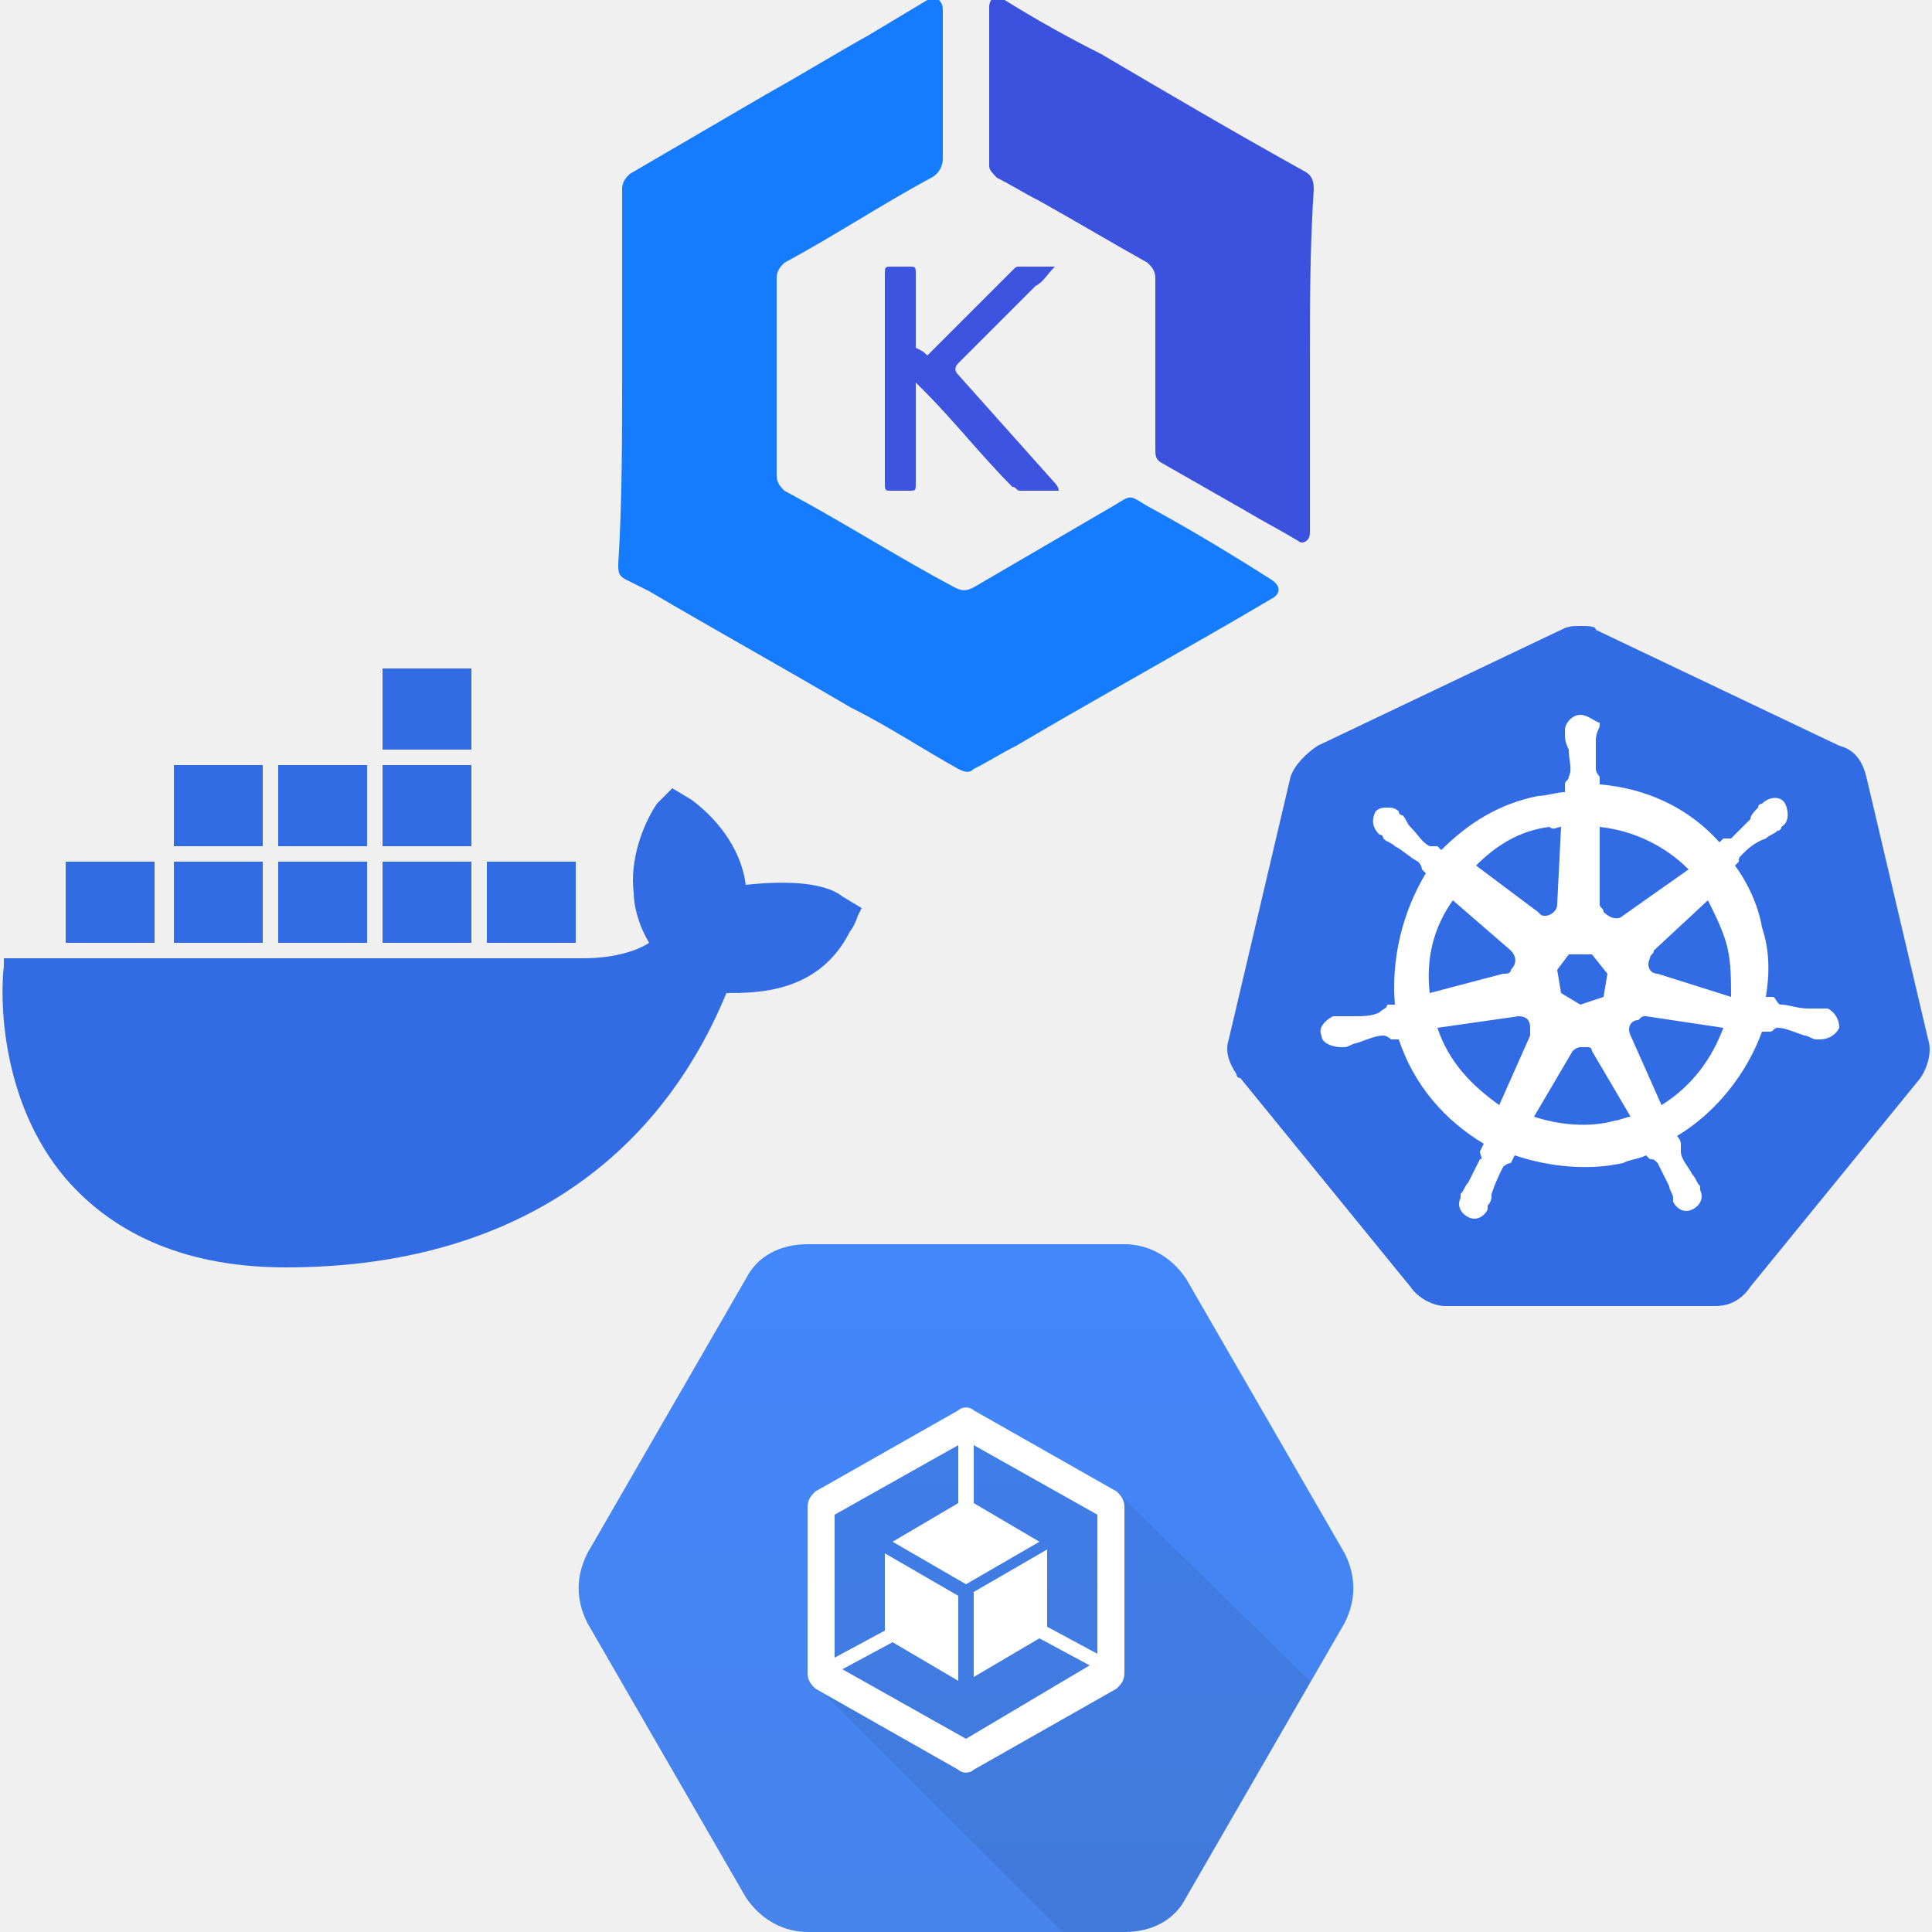
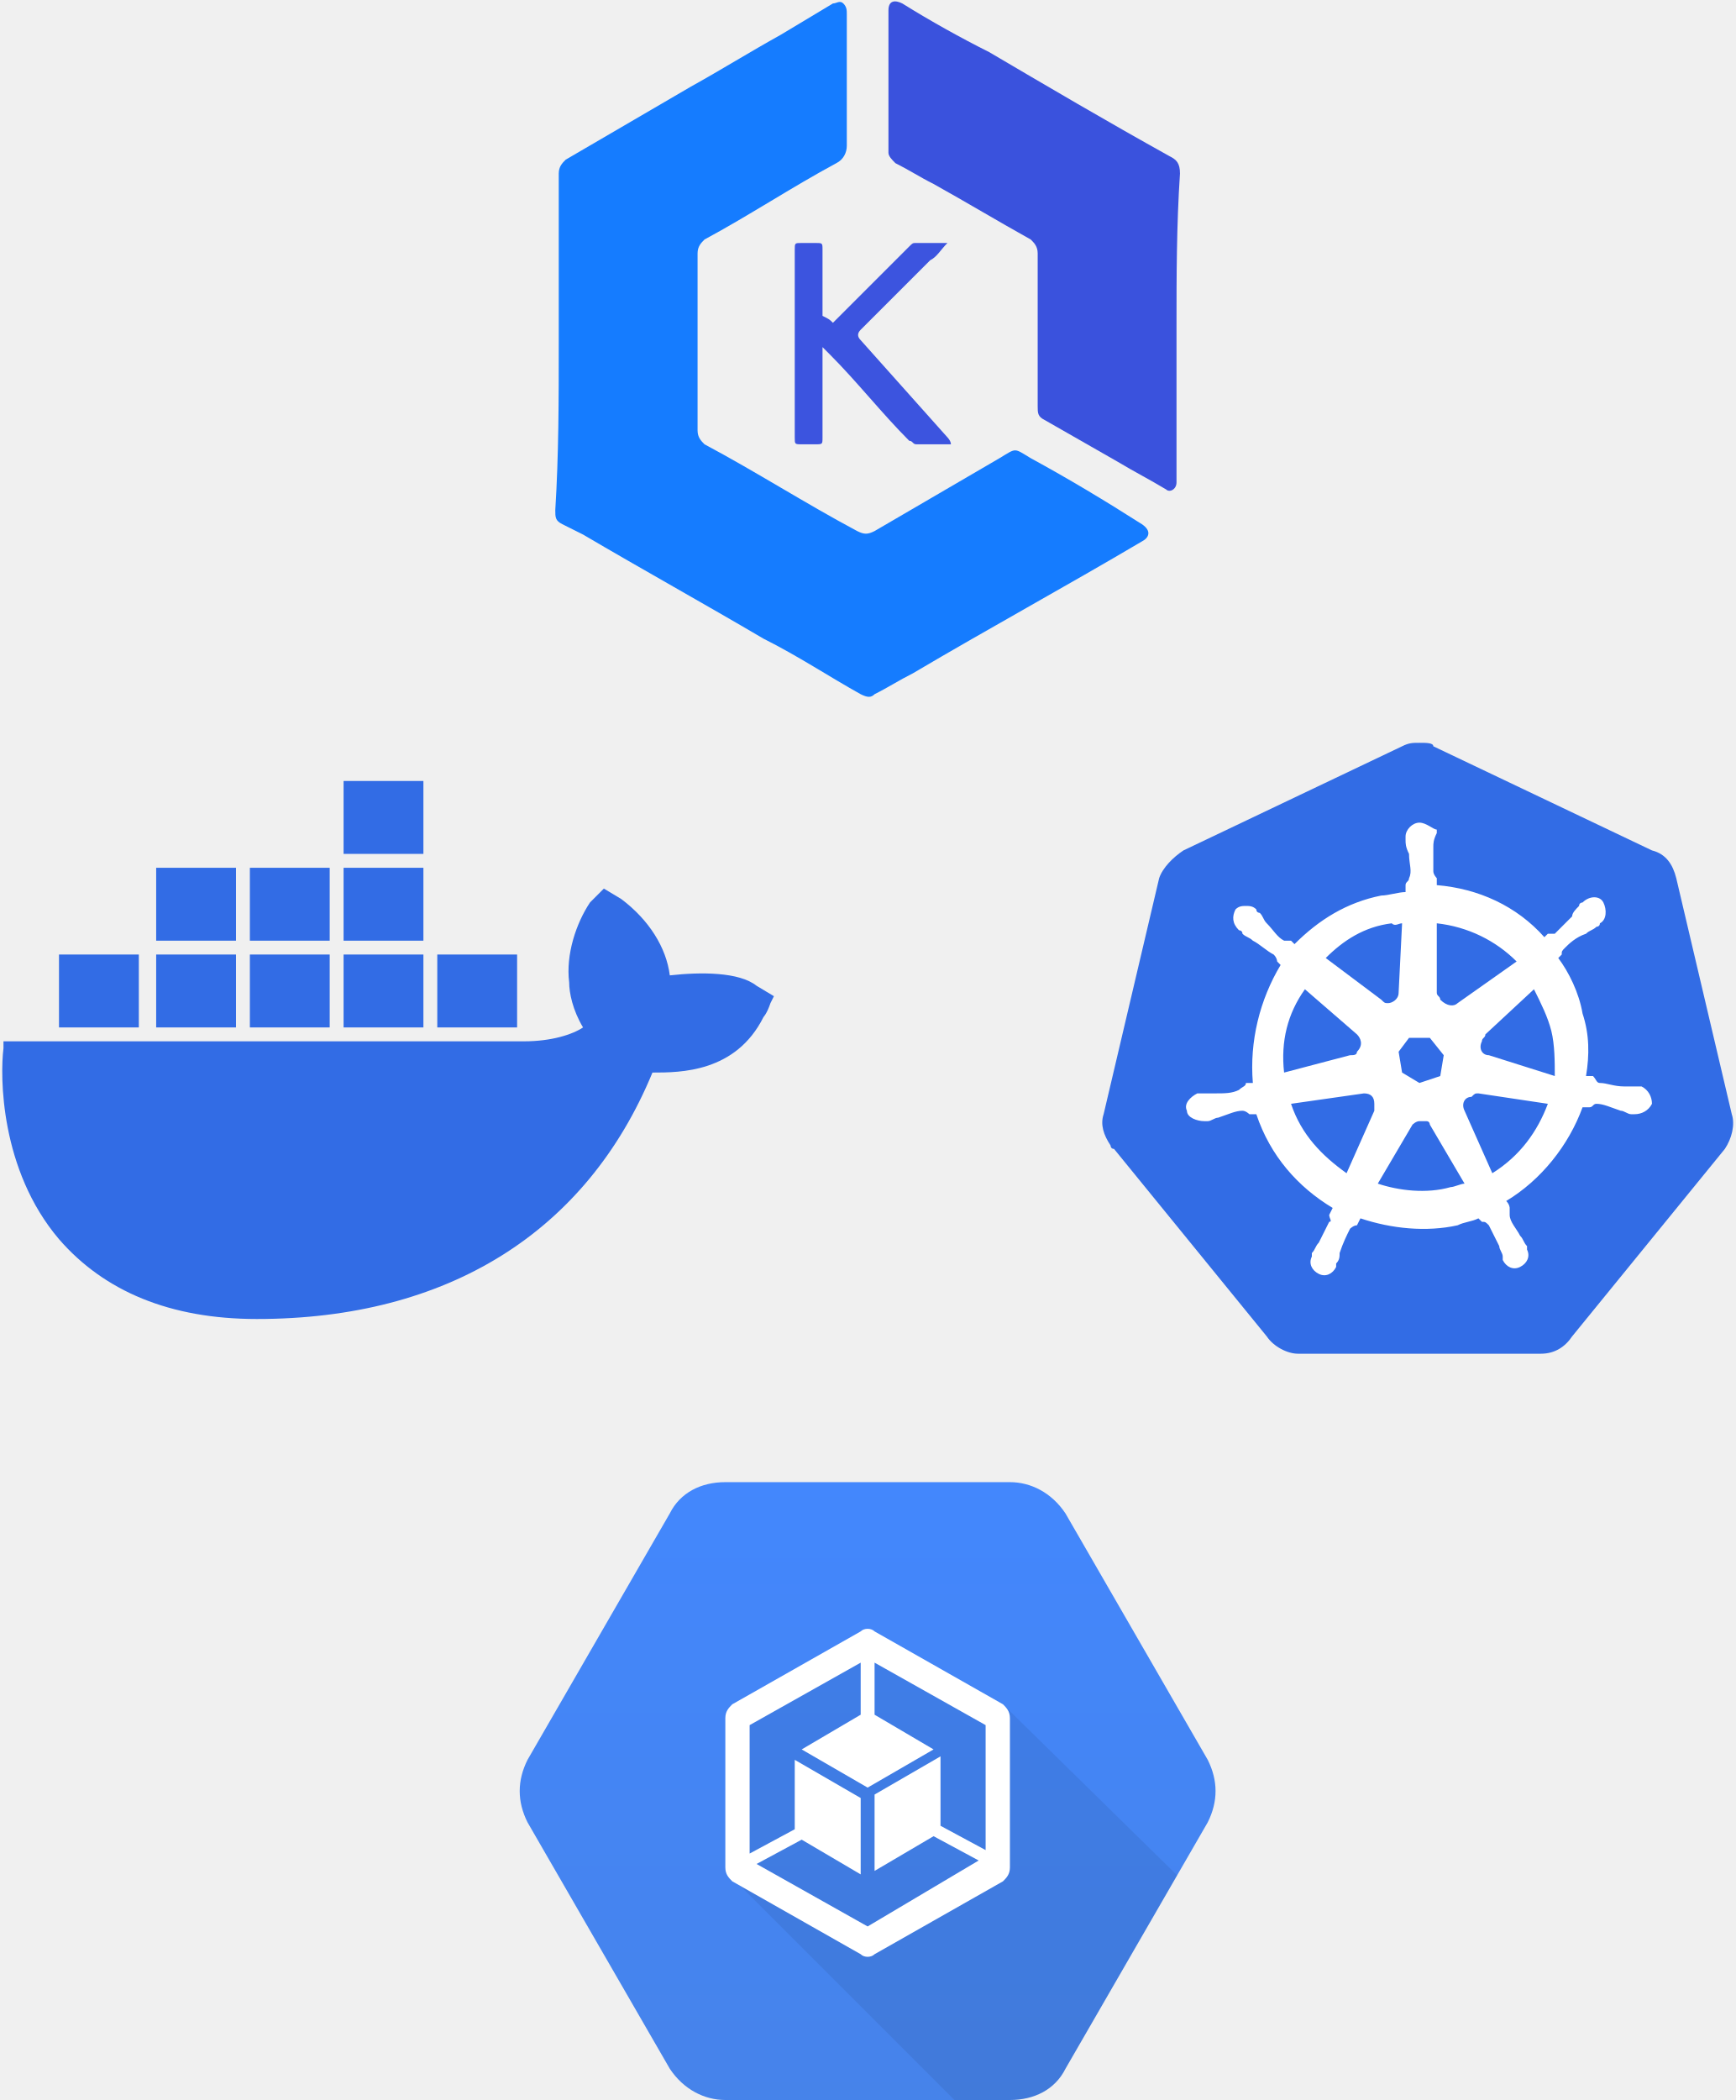
- <svg xmlns="http://www.w3.org/2000/svg" xmlns:xlink="http://www.w3.org/1999/xlink" version="1.1" id="Layer_1" x="0px" y="0px" viewBox="0 0 50 50" style="enable-background:new 0 0 50 50;" xml:space="preserve">
+ <svg xmlns="http://www.w3.org/2000/svg" xmlns:xlink="http://www.w3.org/1999/xlink" version="1.1" id="Layer_1" x="0px" y="0px" viewBox="0 0 50 60.5" style="enable-background:new 0 0 50 60.5;" xml:space="preserve">
  <style type="text/css">
	.st0{fill-rule:evenodd;clip-rule:evenodd;fill:#326CE5;}
	.st1{fill:#326CE5;}
	.st2{fill:#FFFFFF;}
	.st3{fill:url(#SVGID_1_);}
	.st4{opacity:7.000000e-02;clip-path:url(#SVGID_3_);enable-background:new    ;}
	.st5{display:none;}
	.st6{fill:#157CFF;}
	.st7{fill:#3A52DD;}
	.st8{fill:#3C54DF;}
</style>
-   <path class="st0" d="M21.8,23.2c-0.5-0.4-1.6-0.4-2.5-0.3c-0.1-0.8-0.6-1.6-1.4-2.2l-0.5-0.3L17,20.8c-0.4,0.6-0.7,1.5-0.6,2.3  c0,0.3,0.1,0.8,0.4,1.3c-0.3,0.2-0.9,0.4-1.7,0.4H0.1l0,0.2c-0.1,0.8-0.1,3.5,1.6,5.5c1.3,1.5,3.2,2.3,5.7,2.3  c5.5,0,9.5-2.5,11.4-7.1c0.8,0,2.4,0,3.2-1.6c0,0,0.1-0.1,0.2-0.4l0.1-0.2L21.8,23.2z M9.9,19.4h2.3v-2.1H9.9V19.4z M9.9,21.9h2.3  v-2.1H9.9V21.9z M7.2,21.9h2.3v-2.1H7.2C7.2,19.8,7.2,21.9,7.2,21.9z M4.5,21.9h2.3v-2.1H4.5V21.9z M1.7,24.4H4v-2.1H1.7V24.4z   M4.5,24.4h2.3v-2.1H4.5V24.4z M7.2,24.4h2.3v-2.1H7.2C7.2,22.3,7.2,24.4,7.2,24.4z M9.9,24.4h2.3v-2.1H9.9V24.4z M12.6,24.4h2.3  v-2.1h-2.3V24.4z" />
+   <path class="st0" d="M21.8,28.4c-0.5-0.4-1.6-0.4-2.5-0.3c-0.1-0.8-0.6-1.6-1.4-2.2l-0.5-0.3L17,26c-0.4,0.6-0.7,1.5-0.6,2.3  c0,0.3,0.1,0.8,0.4,1.3c-0.3,0.2-0.9,0.4-1.7,0.4h-15v0.2C0,31,0,33.7,1.7,35.7C3,37.2,4.9,38,7.4,38c5.5,0,9.5-2.5,11.4-7.1  c0.8,0,2.4,0,3.2-1.6c0,0,0.1-0.1,0.2-0.4l0.1-0.2L21.8,28.4z M9.9,24.6h2.3v-2.1H9.9V24.6z M9.9,27.1h2.3V25H9.9V27.1z M7.2,27.1  h2.3V25H7.2V27.1z M4.5,27.1h2.3V25H4.5V27.1z M1.7,29.6H4v-2.1H1.7V29.6z M4.5,29.6h2.3v-2.1H4.5V29.6z M7.2,29.6h2.3v-2.1H7.2  V29.6z M9.9,29.6h2.3v-2.1H9.9V29.6z M12.6,29.6h2.3v-2.1h-2.3V29.6z" />
  <g>
-     <path id="path3055" class="st1" d="M40.9,16.2c-0.2,0-0.3,0-0.5,0.1l-6.3,3c-0.3,0.2-0.6,0.5-0.7,0.8l-1.6,6.8   c-0.1,0.3,0,0.6,0.2,0.9c0,0,0,0.1,0.1,0.1l4.4,5.4c0.2,0.3,0.6,0.5,0.9,0.5l7,0c0.4,0,0.7-0.2,0.9-0.5l4.4-5.4   c0.2-0.3,0.3-0.7,0.2-1l-1.6-6.8c-0.1-0.4-0.3-0.7-0.7-0.8l-6.3-3C41.3,16.2,41.1,16.2,40.9,16.2L40.9,16.2z" />
-     <path id="path3059" class="st2" d="M40.9,18.5c-0.2,0-0.4,0.2-0.4,0.4c0,0,0,0,0,0c0,0,0,0.1,0,0.1c0,0.1,0,0.2,0.1,0.4   c0,0.3,0.1,0.5,0,0.7c0,0.1-0.1,0.1-0.1,0.2l0,0.2c-0.2,0-0.5,0.1-0.7,0.1c-1,0.2-1.8,0.7-2.5,1.4c0,0-0.1-0.1-0.1-0.1   c-0.1,0-0.1,0-0.2,0c-0.2-0.1-0.3-0.3-0.5-0.5c-0.1-0.1-0.1-0.2-0.2-0.3c0,0-0.1,0-0.1-0.1c-0.1-0.1-0.2-0.1-0.3-0.1   c-0.1,0-0.2,0-0.3,0.1c-0.1,0.2-0.1,0.4,0.1,0.6c0,0,0,0,0,0c0,0,0.1,0,0.1,0.1c0.1,0.1,0.2,0.1,0.3,0.2c0.2,0.1,0.4,0.3,0.6,0.4   c0.1,0.1,0.1,0.2,0.1,0.2l0.1,0.1c-0.6,1-0.9,2.2-0.8,3.4l-0.2,0c0,0.1-0.1,0.1-0.2,0.2c-0.2,0.1-0.4,0.1-0.7,0.1   c-0.1,0-0.2,0-0.4,0c0,0-0.1,0-0.1,0c0,0,0,0,0,0c0,0,0,0,0,0c-0.2,0.1-0.4,0.3-0.3,0.5c0,0.2,0.3,0.3,0.5,0.3c0,0,0,0,0,0   c0,0,0,0,0,0c0,0,0.1,0,0.1,0c0.1,0,0.2-0.1,0.3-0.1c0.3-0.1,0.5-0.2,0.7-0.2c0.1,0,0.2,0.1,0.2,0.1l0.2,0c0.4,1.2,1.2,2.1,2.2,2.7   l-0.1,0.2c0,0.1,0.1,0.2,0,0.2c-0.1,0.2-0.2,0.4-0.3,0.6c-0.1,0.1-0.1,0.2-0.2,0.3c0,0,0,0.1,0,0.1c-0.1,0.2,0,0.4,0.2,0.5   c0.2,0.1,0.4,0,0.5-0.2c0,0,0,0,0,0c0,0,0,0,0,0c0,0,0-0.1,0-0.1c0.1-0.1,0.1-0.2,0.1-0.3c0.1-0.3,0.2-0.5,0.3-0.7   c0,0,0.1-0.1,0.2-0.1l0.1-0.2c0.9,0.3,1.9,0.4,2.8,0.2c0.2-0.1,0.4-0.1,0.6-0.2c0,0,0.1,0.1,0.1,0.1c0.1,0,0.1,0,0.2,0.1   c0.1,0.2,0.2,0.4,0.3,0.6c0,0.1,0.1,0.2,0.1,0.3c0,0,0,0.1,0,0.1c0.1,0.2,0.3,0.3,0.5,0.2c0.2-0.1,0.3-0.3,0.2-0.5c0,0,0-0.1,0-0.1   c-0.1-0.1-0.1-0.2-0.2-0.3c-0.1-0.2-0.3-0.4-0.3-0.6c0-0.1,0-0.2,0-0.2c0,0,0-0.1-0.1-0.2c1-0.6,1.8-1.6,2.2-2.7c0,0,0.1,0,0.2,0   c0.1,0,0.1-0.1,0.2-0.1c0.2,0,0.4,0.1,0.7,0.2c0.1,0,0.2,0.1,0.3,0.1c0,0,0.1,0,0.1,0c0,0,0,0,0,0c0,0,0,0,0,0   c0.2,0,0.4-0.1,0.5-0.3c0-0.2-0.1-0.4-0.3-0.5c0,0-0.1,0-0.1,0c-0.1,0-0.2,0-0.4,0c-0.3,0-0.5-0.1-0.7-0.1c-0.1,0-0.1-0.1-0.2-0.2   l-0.2,0c0.1-0.6,0.1-1.2-0.1-1.8c-0.1-0.6-0.4-1.2-0.7-1.6c0,0,0.1-0.1,0.1-0.1c0-0.1,0-0.1,0.1-0.2c0.1-0.1,0.3-0.3,0.6-0.4   c0.1-0.1,0.2-0.1,0.3-0.2c0,0,0.1,0,0.1-0.1c0.2-0.1,0.2-0.4,0.1-0.6c-0.1-0.2-0.4-0.2-0.6,0c0,0-0.1,0-0.1,0.1   c-0.1,0.1-0.2,0.2-0.2,0.3c-0.2,0.2-0.3,0.3-0.5,0.5c-0.1,0-0.2,0-0.2,0l-0.1,0.1c-0.8-0.9-1.9-1.4-3.1-1.5c0-0.1,0-0.1,0-0.2   c0,0-0.1-0.1-0.1-0.2c0-0.2,0-0.4,0-0.7c0-0.1,0-0.2,0.1-0.4c0,0,0-0.1,0-0.1C41.3,18.7,41.1,18.5,40.9,18.5L40.9,18.5z M40.4,21.4   l-0.1,2l0,0c0,0.2-0.2,0.3-0.3,0.3c-0.1,0-0.1,0-0.2-0.1l0,0l-1.6-1.2c0.5-0.5,1.1-0.9,1.9-1C40.2,21.5,40.3,21.4,40.4,21.4z    M41.4,21.4c0.9,0.1,1.7,0.5,2.3,1.1L42,23.7l0,0c-0.1,0.1-0.3,0.1-0.5-0.1c0-0.1-0.1-0.1-0.1-0.2l0,0L41.4,21.4z M37.6,23.3   l1.5,1.3l0,0c0.1,0.1,0.2,0.3,0,0.5c0,0.1-0.1,0.1-0.2,0.1l0,0L37,25.7C36.9,24.8,37.1,24,37.6,23.3L37.6,23.3z M44.2,23.3   c0.2,0.4,0.4,0.8,0.5,1.2c0.1,0.4,0.1,0.9,0.1,1.3l-1.9-0.6l0,0c-0.2,0-0.3-0.2-0.2-0.4c0-0.1,0.1-0.1,0.1-0.2l0,0L44.2,23.3   L44.2,23.3z M40.6,24.7h0.6l0.4,0.5l-0.1,0.6L40.9,26l-0.5-0.3l-0.1-0.6L40.6,24.7z M42.6,26.3C42.6,26.3,42.6,26.3,42.6,26.3   L42.6,26.3l2,0.3c-0.3,0.8-0.8,1.5-1.6,2l-0.8-1.8l0,0c-0.1-0.2,0-0.4,0.2-0.4C42.5,26.3,42.5,26.3,42.6,26.3L42.6,26.3z    M39.3,26.3c0.2,0,0.3,0.1,0.3,0.3c0,0.1,0,0.1,0,0.2l0,0l-0.8,1.8c-0.7-0.5-1.3-1.1-1.6-2L39.3,26.3L39.3,26.3   C39.2,26.3,39.2,26.3,39.3,26.3L39.3,26.3z M40.9,27.1c0.1,0,0.1,0,0.2,0c0.1,0,0.1,0.1,0.1,0.1h0l1,1.7c-0.1,0-0.3,0.1-0.4,0.1   c-0.7,0.2-1.5,0.1-2.1-0.1l1-1.7h0C40.7,27.2,40.8,27.1,40.9,27.1z" />
+     <path id="path3055" class="st1" d="M40.9,21.4c-0.2,0-0.3,0-0.5,0.1l-6.3,3c-0.3,0.2-0.6,0.5-0.7,0.8l-1.6,6.8   c-0.1,0.3,0,0.6,0.2,0.9c0,0,0,0.1,0.1,0.1l4.4,5.4c0.2,0.3,0.6,0.5,0.9,0.5h7c0.4,0,0.7-0.2,0.9-0.5l4.4-5.4   c0.2-0.3,0.3-0.7,0.2-1l-1.6-6.8c-0.1-0.4-0.3-0.7-0.7-0.8l-6.3-3C41.3,21.4,41.1,21.4,40.9,21.4L40.9,21.4z" />
+     <path id="path3059" class="st2" d="M40.9,23.7c-0.2,0-0.4,0.2-0.4,0.4l0,0v0.1c0,0.1,0,0.2,0.1,0.4c0,0.3,0.1,0.5,0,0.7   c0,0.1-0.1,0.1-0.1,0.2v0.2c-0.2,0-0.5,0.1-0.7,0.1c-1,0.2-1.8,0.7-2.5,1.4l-0.1-0.1c-0.1,0-0.1,0-0.2,0c-0.2-0.1-0.3-0.3-0.5-0.5   c-0.1-0.1-0.1-0.2-0.2-0.3c0,0-0.1,0-0.1-0.1c-0.1-0.1-0.2-0.1-0.3-0.1s-0.2,0-0.3,0.1c-0.1,0.2-0.1,0.4,0.1,0.6l0,0   c0,0,0.1,0,0.1,0.1c0.1,0.1,0.2,0.1,0.3,0.2c0.2,0.1,0.4,0.3,0.6,0.4c0.1,0.1,0.1,0.2,0.1,0.2l0.1,0.1c-0.6,1-0.9,2.2-0.8,3.4h-0.2   c0,0.1-0.1,0.1-0.2,0.2c-0.2,0.1-0.4,0.1-0.7,0.1c-0.1,0-0.2,0-0.4,0h-0.1l0,0l0,0c-0.2,0.1-0.4,0.3-0.3,0.5c0,0.2,0.3,0.3,0.5,0.3   l0,0l0,0h0.1c0.1,0,0.2-0.1,0.3-0.1c0.3-0.1,0.5-0.2,0.7-0.2c0.1,0,0.2,0.1,0.2,0.1h0.2c0.4,1.2,1.2,2.1,2.2,2.7L38.3,35   c0,0.1,0.1,0.2,0,0.2c-0.1,0.2-0.2,0.4-0.3,0.6c-0.1,0.1-0.1,0.2-0.2,0.3v0.1c-0.1,0.2,0,0.4,0.2,0.5c0.2,0.1,0.4,0,0.5-0.2l0,0   l0,0v-0.1c0.1-0.1,0.1-0.2,0.1-0.3c0.1-0.3,0.2-0.5,0.3-0.7c0,0,0.1-0.1,0.2-0.1l0.1-0.2c0.9,0.3,1.9,0.4,2.8,0.2   c0.2-0.1,0.4-0.1,0.6-0.2l0.1,0.1c0.1,0,0.1,0,0.2,0.1c0.1,0.2,0.2,0.4,0.3,0.6c0,0.1,0.1,0.2,0.1,0.3v0.1c0.1,0.2,0.3,0.3,0.5,0.2   s0.3-0.3,0.2-0.5v-0.1c-0.1-0.1-0.1-0.2-0.2-0.3c-0.1-0.2-0.3-0.4-0.3-0.6c0-0.1,0-0.2,0-0.2s0-0.1-0.1-0.2c1-0.6,1.8-1.6,2.2-2.7   c0,0,0.1,0,0.2,0c0.1,0,0.1-0.1,0.2-0.1c0.2,0,0.4,0.1,0.7,0.2c0.1,0,0.2,0.1,0.3,0.1h0.1l0,0l0,0c0.2,0,0.4-0.1,0.5-0.3   c0-0.2-0.1-0.4-0.3-0.5h-0.1c-0.1,0-0.2,0-0.4,0c-0.3,0-0.5-0.1-0.7-0.1c-0.1,0-0.1-0.1-0.2-0.2h-0.2c0.1-0.6,0.1-1.2-0.1-1.8   c-0.1-0.6-0.4-1.2-0.7-1.6l0.1-0.1c0-0.1,0-0.1,0.1-0.2s0.3-0.3,0.6-0.4c0.1-0.1,0.2-0.1,0.3-0.2c0,0,0.1,0,0.1-0.1   c0.2-0.1,0.2-0.4,0.1-0.6c-0.1-0.2-0.4-0.2-0.6,0c0,0-0.1,0-0.1,0.1c-0.1,0.1-0.2,0.2-0.2,0.3c-0.2,0.2-0.3,0.3-0.5,0.5   c-0.1,0-0.2,0-0.2,0L44.5,27c-0.8-0.9-1.9-1.4-3.1-1.5c0-0.1,0-0.1,0-0.2c0,0-0.1-0.1-0.1-0.2c0-0.2,0-0.4,0-0.7   c0-0.1,0-0.2,0.1-0.4v-0.1C41.3,23.9,41.1,23.7,40.9,23.7L40.9,23.7z M40.4,26.6l-0.1,2l0,0c0,0.2-0.2,0.3-0.3,0.3s-0.1,0-0.2-0.1   l0,0l-1.6-1.2c0.5-0.5,1.1-0.9,1.9-1C40.2,26.7,40.3,26.6,40.4,26.6z M41.4,26.6c0.9,0.1,1.7,0.5,2.3,1.1L42,28.9l0,0   c-0.1,0.1-0.3,0.1-0.5-0.1c0-0.1-0.1-0.1-0.1-0.2l0,0V26.6z M37.6,28.5l1.5,1.3l0,0c0.1,0.1,0.2,0.3,0,0.5c0,0.1-0.1,0.1-0.2,0.1   l0,0L37,30.9C36.9,30,37.1,29.2,37.6,28.5L37.6,28.5z M44.2,28.5c0.2,0.4,0.4,0.8,0.5,1.2c0.1,0.4,0.1,0.9,0.1,1.3l-1.9-0.6l0,0   c-0.2,0-0.3-0.2-0.2-0.4c0-0.1,0.1-0.1,0.1-0.2l0,0L44.2,28.5L44.2,28.5z M40.6,29.9h0.6l0.4,0.5L41.5,31l-0.6,0.2l-0.5-0.3   l-0.1-0.6L40.6,29.9z M42.6,31.5L42.6,31.5L42.6,31.5l2,0.3c-0.3,0.8-0.8,1.5-1.6,2L42.2,32l0,0c-0.1-0.2,0-0.4,0.2-0.4   C42.5,31.5,42.5,31.5,42.6,31.5L42.6,31.5z M39.3,31.5c0.2,0,0.3,0.1,0.3,0.3c0,0.1,0,0.1,0,0.2l0,0l-0.8,1.8   c-0.7-0.5-1.3-1.1-1.6-2L39.3,31.5L39.3,31.5C39.2,31.5,39.2,31.5,39.3,31.5L39.3,31.5z M40.9,32.3c0.1,0,0.1,0,0.2,0   c0.1,0,0.1,0.1,0.1,0.1l0,0l1,1.7c-0.1,0-0.3,0.1-0.4,0.1c-0.7,0.2-1.5,0.1-2.1-0.1l1-1.7l0,0C40.7,32.4,40.8,32.3,40.9,32.3z" />
  </g>
  <g>
    <g id="BASE">
-       <linearGradient id="SVGID_1_" gradientUnits="userSpaceOnUse" x1="25" y1="18.802" x2="25" y2="1.028" gradientTransform="matrix(1 0 0 -1 0 51)">
+       <linearGradient id="SVGID_1_" gradientUnits="userSpaceOnUse" x1="25" y1="66.668" x2="25" y2="84.442" gradientTransform="matrix(1 0 0 1 0 -24)">
        <stop offset="0" style="stop-color:#4387FD" />
        <stop offset="1" style="stop-color:#4683EA" />
      </linearGradient>
-       <path class="st3" d="M19.3,49.1L15.2,42c-0.3-0.6-0.3-1.2,0-1.8l4.1-7.1c0.3-0.6,0.9-0.9,1.6-0.9h8.2c0.6,0,1.2,0.3,1.6,0.9    l4.1,7.1c0.3,0.6,0.3,1.2,0,1.8l-4.1,7.1c-0.3,0.6-0.9,0.9-1.6,0.9h-8.2C20.3,50,19.7,49.7,19.3,49.1z" />
+       <path class="st3" d="M19.3,59.6l-4.1-7.1c-0.3-0.6-0.3-1.2,0-1.8l4.1-7.1c0.3-0.6,0.9-0.9,1.6-0.9h8.2c0.6,0,1.2,0.3,1.6,0.9    l4.1,7.1c0.3,0.6,0.3,1.2,0,1.8l-4.1,7.1c-0.3,0.6-0.9,0.9-1.6,0.9h-8.2C20.3,60.5,19.7,60.2,19.3,59.6z" />
    </g>
    <g id="shadow">
      <g>
        <g>
-           <defs>
-             <path id="SVGID_2_" d="M19.3,49.1L15.2,42c-0.3-0.6-0.3-1.2,0-1.8l4.1-7.1c0.3-0.6,0.9-0.9,1.6-0.9h8.2c0.6,0,1.2,0.3,1.6,0.9       l4.1,7.1c0.3,0.6,0.3,1.2,0,1.8l-4.1,7.1c-0.3,0.6-0.9,0.9-1.6,0.9h-8.2C20.3,50,19.7,49.7,19.3,49.1z" />
-           </defs>
-           <clipPath id="SVGID_3_">
-             <use xlink:href="#SVGID_2_" style="overflow:visible;" />
-           </clipPath>
-           <polygon class="st4" points="34.4,44 29,38.7 25,36.9 21.2,39 21,43.5 27.7,50.2 30.3,50.2     " />
+           <g>
+             <defs>
+               <path id="SVGID_2_" d="M19.3,59.6l-4.1-7.1c-0.3-0.6-0.3-1.2,0-1.8l4.1-7.1c0.3-0.6,0.9-0.9,1.6-0.9h8.2        c0.6,0,1.2,0.3,1.6,0.9l4.1,7.1c0.3,0.6,0.3,1.2,0,1.8l-4.1,7.1c-0.3,0.6-0.9,0.9-1.6,0.9h-8.2C20.3,60.5,19.7,60.2,19.3,59.6        z" />
+             </defs>
+             <clipPath id="SVGID_3_">
+               <use xlink:href="#SVGID_2_" style="overflow:visible;" />
+             </clipPath>
+             <polygon class="st4" points="34.4,54.5 29,49.2 25,47.4 21.2,49.5 21,54 27.7,60.7 30.3,60.7      " />
+           </g>
        </g>
      </g>
    </g>
    <g id="art">
-       <path class="st2" d="M28.9,38.6l-3.7-2.1c-0.1-0.1-0.3-0.1-0.4,0l-3.7,2.1c-0.1,0.1-0.2,0.2-0.2,0.4v4.3c0,0.2,0.1,0.3,0.2,0.4    l3.7,2.1c0.1,0.1,0.3,0.1,0.4,0l3.7-2.1c0.1-0.1,0.2-0.2,0.2-0.4V39C29.1,38.8,29,38.7,28.9,38.6z M28.4,42.8l-1.3-0.7v-2    l-1.9,1.1v2.2l1.7-1l1.3,0.7L25,45l-3.2-1.8l1.3-0.7l1.7,1v-2.2l-1.9-1.1v2l-1.3,0.7v-3.7l3.2-1.8v1.5l-1.7,1l1.9,1.1l1.9-1.1    l-1.7-1v-1.5l3.2,1.8L28.4,42.8L28.4,42.8z" />
+       <path class="st2" d="M28.9,49.1L25.2,47c-0.1-0.1-0.3-0.1-0.4,0l-3.7,2.1c-0.1,0.1-0.2,0.2-0.2,0.4v4.3c0,0.2,0.1,0.3,0.2,0.4    l3.7,2.1c0.1,0.1,0.3,0.1,0.4,0l3.7-2.1c0.1-0.1,0.2-0.2,0.2-0.4v-4.3C29.1,49.3,29,49.2,28.9,49.1z M28.4,53.3l-1.3-0.7v-2    l-1.9,1.1v2.2l1.7-1l1.3,0.7L25,55.5l-3.2-1.8l1.3-0.7l1.7,1v-2.2l-1.9-1.1v2l-1.3,0.7v-3.7l3.2-1.8v1.5l-1.7,1l1.9,1.1l1.9-1.1    l-1.7-1v-1.5l3.2,1.8V53.3L28.4,53.3z" />
    </g>
  </g>
  <g id="Guides" class="st5">
</g>
  <g>
-     <path class="st6" d="M16.1,9.8c0-1.6,0-3.2,0-4.9c0-0.2,0.1-0.3,0.2-0.4c1.2-0.7,2.4-1.4,3.6-2.1c0.9-0.5,1.7-1,2.6-1.5   c0.5-0.3,1-0.6,1.5-0.9c0.1,0,0.2-0.1,0.3,0c0.1,0.1,0.1,0.2,0.1,0.3c0,0.5,0,1,0,1.5c0,0.8,0,1.6,0,2.3c0,0.2-0.1,0.4-0.3,0.5   c-1.3,0.7-2.5,1.5-3.8,2.2c-0.1,0.1-0.2,0.2-0.2,0.4c0,1.7,0,3.4,0,5.1c0,0.2,0.1,0.3,0.2,0.4c1.5,0.8,2.9,1.7,4.4,2.5   c0.2,0.1,0.3,0.1,0.5,0c1.2-0.7,2.4-1.4,3.6-2.1c0.5-0.3,0.4-0.3,0.9,0c1.1,0.6,2.1,1.2,3.2,1.9c0.3,0.2,0.2,0.4,0,0.5   c-2.2,1.3-4.4,2.5-6.6,3.8c-0.4,0.2-0.7,0.4-1.1,0.6c-0.1,0.1-0.2,0.1-0.4,0c-0.9-0.5-1.8-1.1-2.8-1.6c-1.7-1-3.5-2-5.2-3   c-0.2-0.1-0.4-0.2-0.6-0.3c-0.2-0.1-0.2-0.2-0.2-0.4C16.1,13,16.1,11.4,16.1,9.8L16.1,9.8z" />
-     <path class="st7" d="M33.9,9.3c0,1.4,0,2.9,0,4.3c0,0.1,0,0.1,0,0.2c0,0.2-0.2,0.3-0.3,0.2c-0.5-0.3-0.9-0.5-1.4-0.8   c-0.7-0.4-1.4-0.8-2.1-1.2c-0.2-0.1-0.2-0.2-0.2-0.4c0-1.5,0-2.9,0-4.4c0-0.2-0.1-0.3-0.2-0.4c-0.9-0.5-1.9-1.1-2.8-1.6   c-0.4-0.2-0.7-0.4-1.1-0.6c-0.1-0.1-0.2-0.2-0.2-0.3c0-1.4,0-2.7,0-4.1c0-0.3,0.2-0.3,0.4-0.2c0.8,0.5,1.7,1,2.5,1.4   c1.7,1,3.4,2,5.2,3c0.2,0.1,0.3,0.2,0.3,0.5C33.9,6.4,33.9,7.9,33.9,9.3L33.9,9.3z" />
-     <path class="st8" d="M24,9.2c0,0,0.1-0.1,0.1-0.1c0.7-0.7,1.4-1.4,2.1-2.1c0.1-0.1,0.1-0.1,0.2-0.1c0.3,0,0.6,0,0.9,0   c-0.2,0.2-0.3,0.4-0.5,0.5c-0.7,0.7-1.3,1.3-2,2c-0.1,0.1-0.1,0.2,0,0.3c0.8,0.9,1.7,1.9,2.5,2.8c0,0,0.1,0.1,0.1,0.2   c-0.3,0-0.7,0-1,0c-0.1,0-0.1-0.1-0.2-0.1c-0.8-0.8-1.5-1.7-2.3-2.5c0,0-0.1-0.1-0.2-0.2c0,0.1,0,0.2,0,0.2c0,0.8,0,1.6,0,2.4   c0,0.2,0,0.2-0.2,0.2c-0.1,0-0.2,0-0.4,0c-0.2,0-0.2,0-0.2-0.2c0-1,0-2,0-3.1c0-0.8,0-1.5,0-2.3c0-0.2,0-0.2,0.2-0.2   c0.1,0,0.3,0,0.4,0c0.2,0,0.2,0,0.2,0.2c0,0.6,0,1.3,0,1.9C23.9,9.1,23.9,9.1,24,9.2L24,9.2z" />
+     <path class="st6" d="M16.1,9.9c0-1.6,0-3.2,0-4.9c0-0.2,0.1-0.3,0.2-0.4c1.2-0.7,2.4-1.4,3.6-2.1c0.9-0.5,1.7-1,2.6-1.5   c0.5-0.3,1-0.6,1.5-0.9c0.1,0,0.2-0.1,0.3,0c0.1,0.1,0.1,0.2,0.1,0.3c0,0.5,0,1,0,1.5c0,0.8,0,1.6,0,2.3c0,0.2-0.1,0.4-0.3,0.5   c-1.3,0.7-2.5,1.5-3.8,2.2c-0.1,0.1-0.2,0.2-0.2,0.4c0,1.7,0,3.4,0,5.1c0,0.2,0.1,0.3,0.2,0.4c1.5,0.8,2.9,1.7,4.4,2.5   c0.2,0.1,0.3,0.1,0.5,0c1.2-0.7,2.4-1.4,3.6-2.1c0.5-0.3,0.4-0.3,0.9,0c1.1,0.6,2.1,1.2,3.2,1.9c0.3,0.2,0.2,0.4,0,0.5   c-2.2,1.3-4.4,2.5-6.6,3.8c-0.4,0.2-0.7,0.4-1.1,0.6c-0.1,0.1-0.2,0.1-0.4,0c-0.9-0.5-1.8-1.1-2.8-1.6c-1.7-1-3.5-2-5.2-3   c-0.2-0.1-0.4-0.2-0.6-0.3S16,14.9,16,14.7C16.1,13.1,16.1,11.5,16.1,9.9L16.1,9.9z" />
+     <path class="st7" d="M33.9,9.4c0,1.4,0,2.9,0,4.3c0,0.1,0,0.1,0,0.2c0,0.2-0.2,0.3-0.3,0.2c-0.5-0.3-0.9-0.5-1.4-0.8   c-0.7-0.4-1.4-0.8-2.1-1.2c-0.2-0.1-0.2-0.2-0.2-0.4c0-1.5,0-2.9,0-4.4c0-0.2-0.1-0.3-0.2-0.4c-0.9-0.5-1.9-1.1-2.8-1.6   c-0.4-0.2-0.7-0.4-1.1-0.6c-0.1-0.1-0.2-0.2-0.2-0.3c0-1.4,0-2.7,0-4.1C25.6,0,25.8,0,26,0.1c0.8,0.5,1.7,1,2.5,1.4   c1.7,1,3.4,2,5.2,3C33.9,4.6,34,4.7,34,5C33.9,6.5,33.9,8,33.9,9.4L33.9,9.4z" />
+     <path class="st8" d="M24,9.3l0.1-0.1c0.7-0.7,1.4-1.4,2.1-2.1C26.3,7,26.3,7,26.4,7c0.3,0,0.6,0,0.9,0c-0.2,0.2-0.3,0.4-0.5,0.5   c-0.7,0.7-1.3,1.3-2,2c-0.1,0.1-0.1,0.2,0,0.3c0.8,0.9,1.7,1.9,2.5,2.8c0,0,0.1,0.1,0.1,0.2c-0.3,0-0.7,0-1,0   c-0.1,0-0.1-0.1-0.2-0.1c-0.8-0.8-1.5-1.7-2.3-2.5c0,0-0.1-0.1-0.2-0.2c0,0.1,0,0.2,0,0.2c0,0.8,0,1.6,0,2.4c0,0.2,0,0.2-0.2,0.2   c-0.1,0-0.2,0-0.4,0c-0.2,0-0.2,0-0.2-0.2c0-1,0-2,0-3.1c0-0.8,0-1.5,0-2.3c0-0.2,0-0.2,0.2-0.2c0.1,0,0.3,0,0.4,0   c0.2,0,0.2,0,0.2,0.2c0,0.6,0,1.3,0,1.9C23.9,9.2,23.9,9.2,24,9.3L24,9.3z" />
  </g>
</svg>
